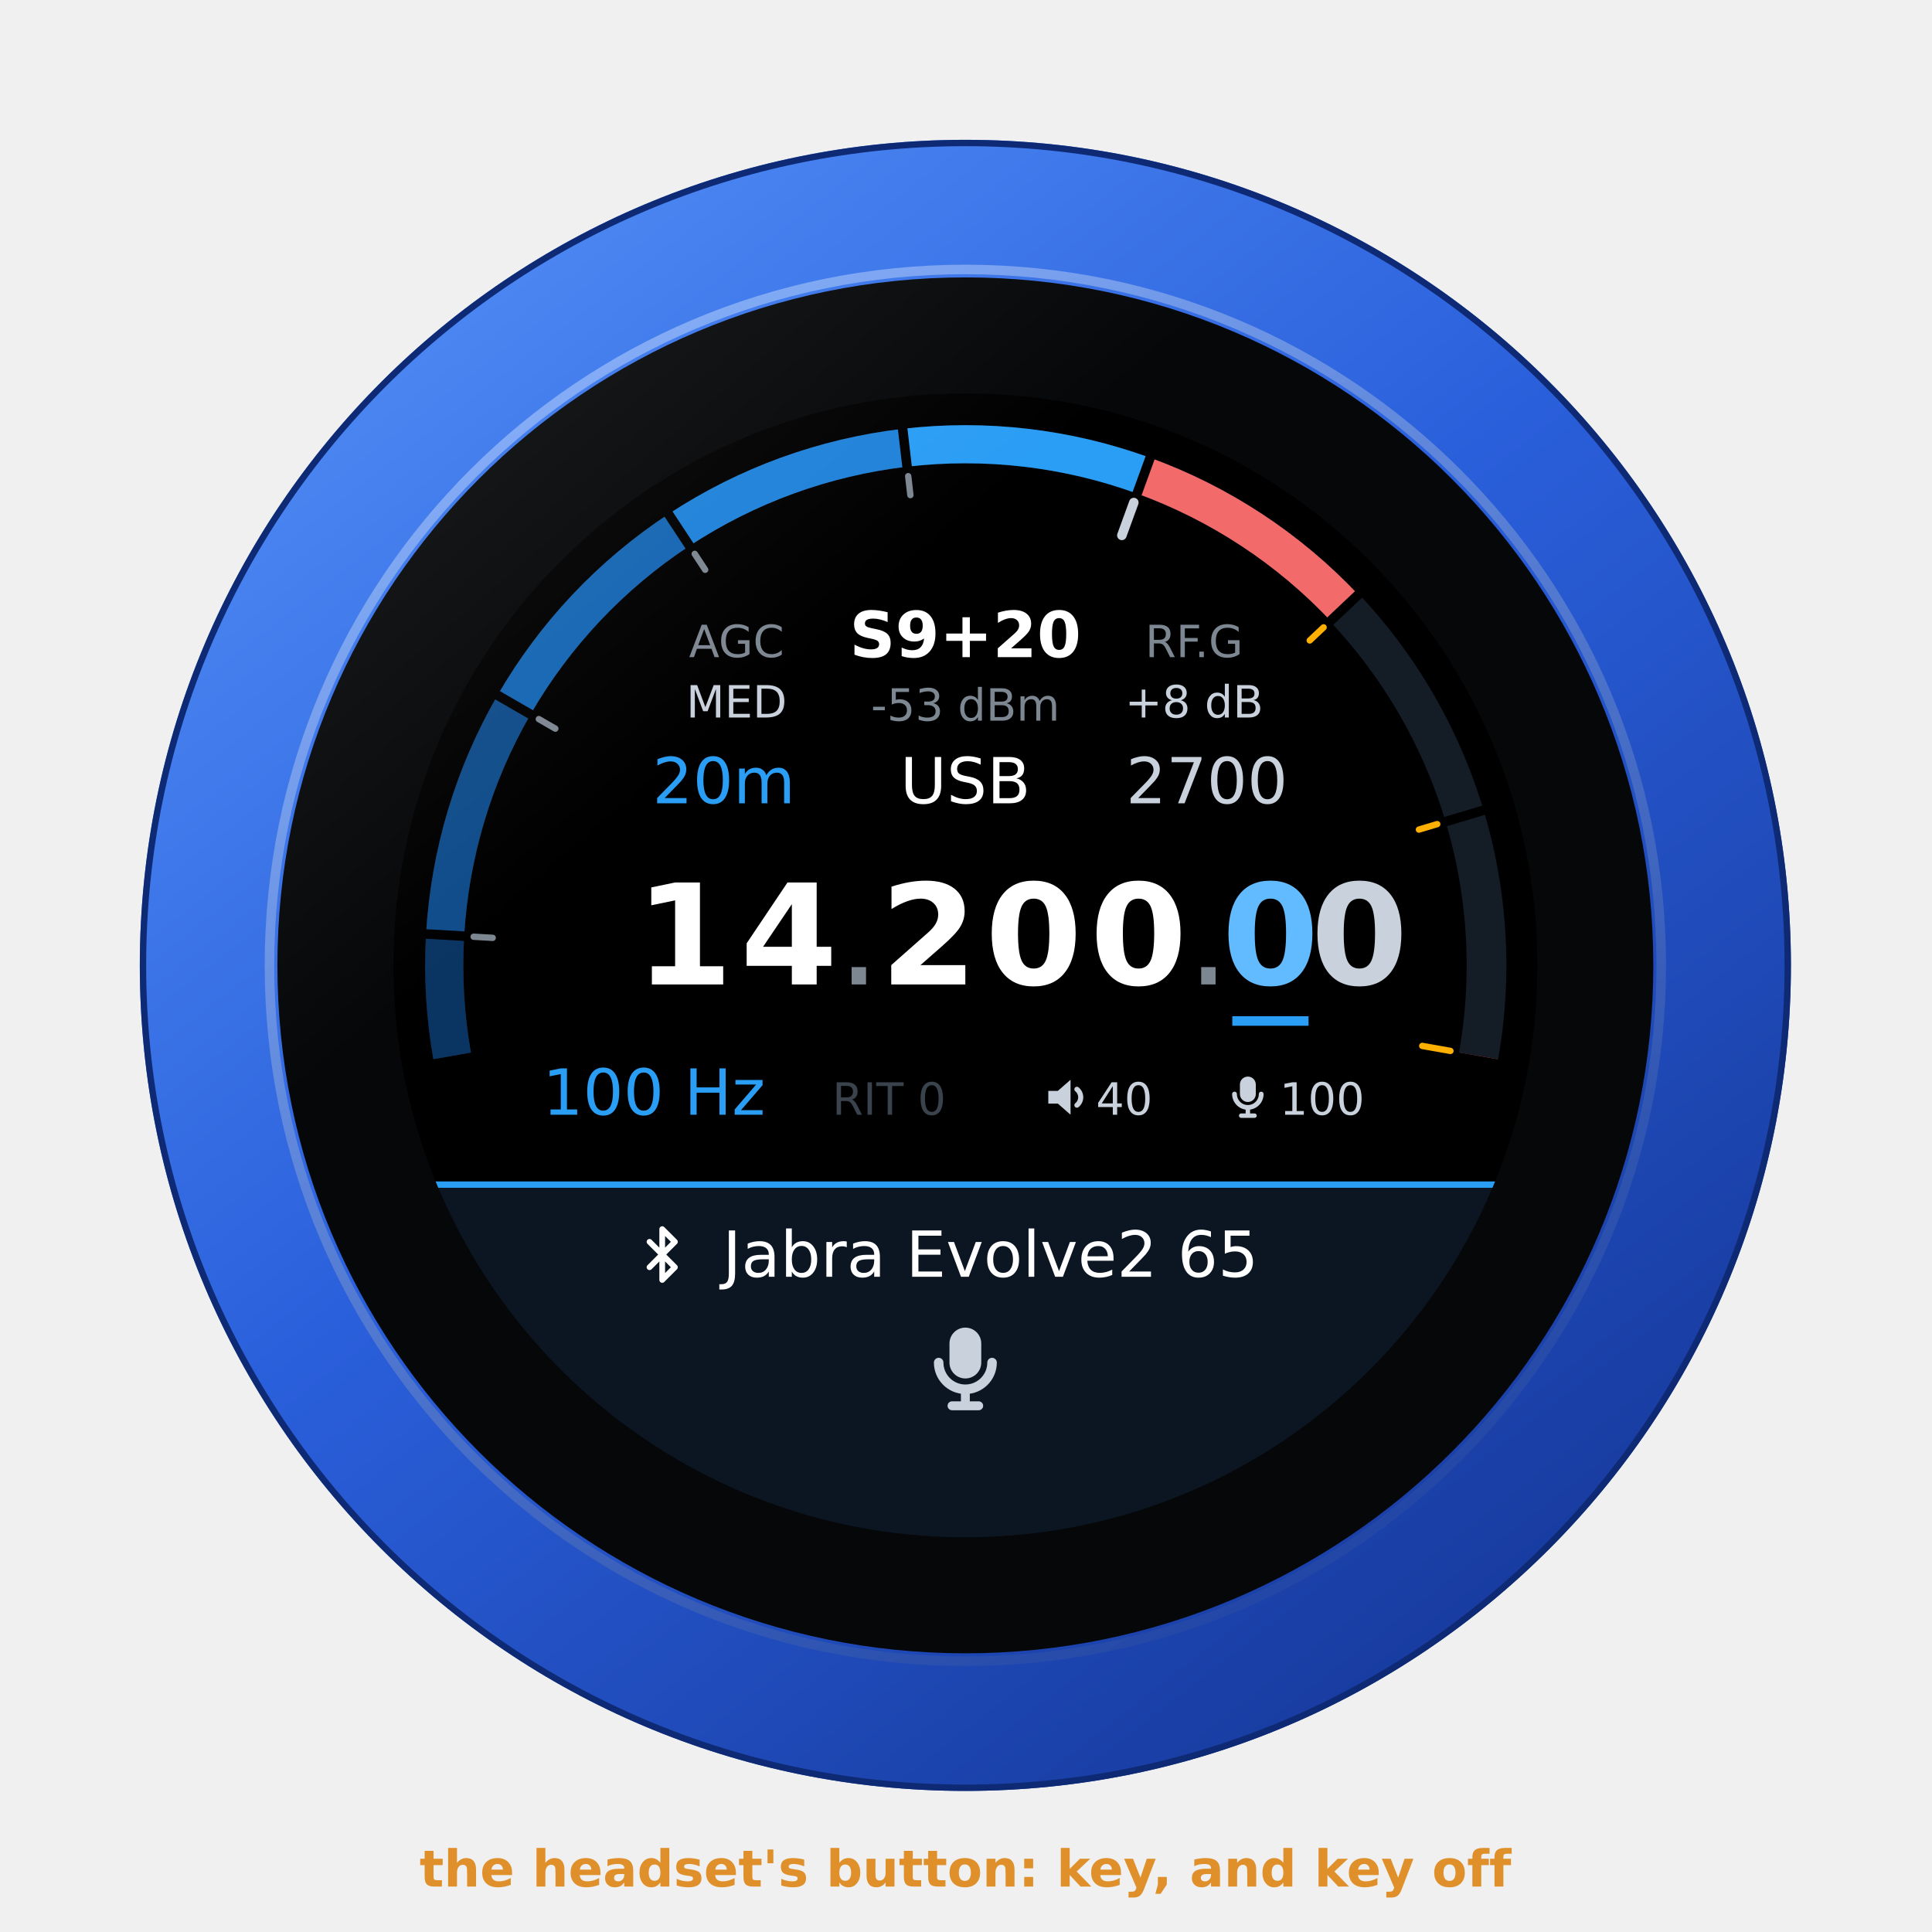
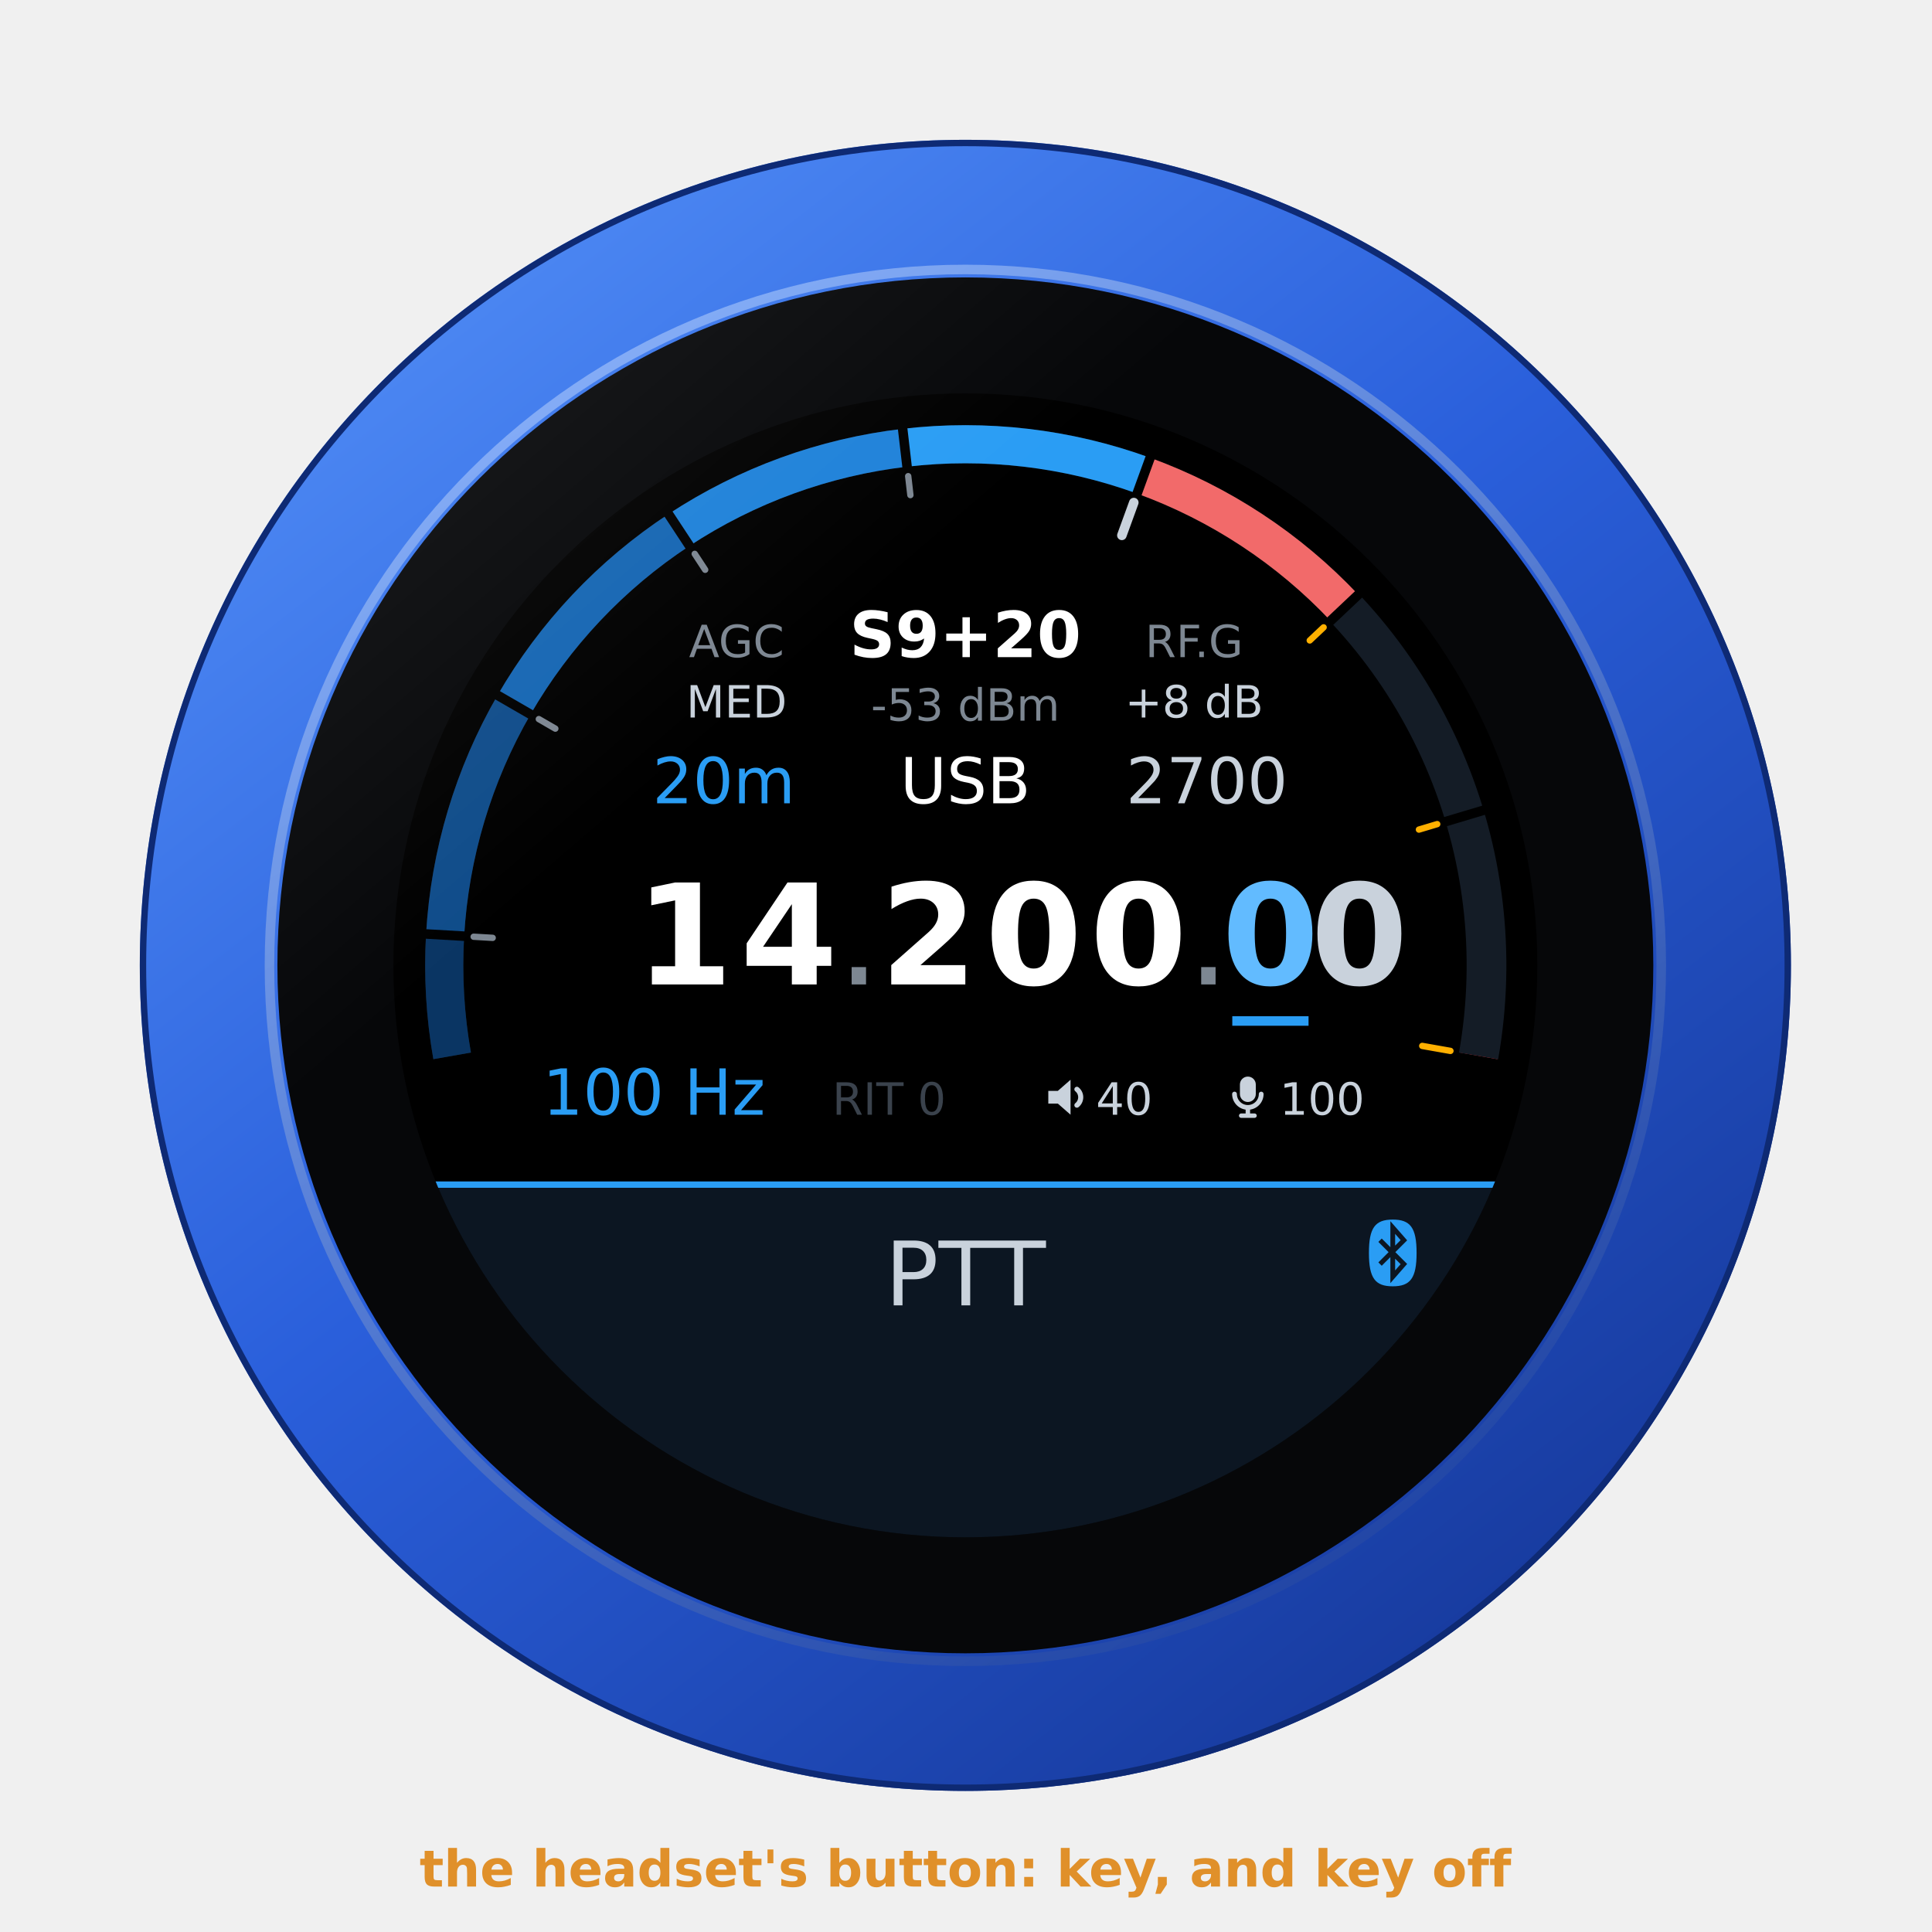
<svg xmlns="http://www.w3.org/2000/svg" viewBox="0 0 608 608" width="608" height="608" role="img" aria-label="A Bluetooth headset: its button is the PTT">
  <defs>
    <clipPath id="flex-11-glass">
      <circle cx="180" cy="180" r="180" />
    </clipPath>
    <linearGradient id="flex-11-alu" x1="0.15" y1="0.05" x2="0.85" y2="0.95">
      <stop offset="0" stop-color="#4F8BF5" />
      <stop offset="0.45" stop-color="#2A5FDB" />
      <stop offset="1" stop-color="#16389A" />
    </linearGradient>
    <linearGradient id="flex-11-chamfer" x1="0.2" y1="0" x2="0.8" y2="1">
      <stop offset="0" stop-color="#9CC0FF" />
      <stop offset="1" stop-color="#1B3F9E" />
    </linearGradient>
    <linearGradient id="flex-11-gloss" x1="0" y1="0" x2="0.6" y2="0.7">
      <stop offset="0" stop-color="#FFFFFF" stop-opacity="0.10" />
      <stop offset="0.5" stop-color="#FFFFFF" stop-opacity="0" />
    </linearGradient>
    <linearGradient id="flex-11-upd" x1="0" y1="0" x2="0" y2="1">
      <stop offset="0" stop-color="#262015" />
      <stop offset="1" stop-color="#0C0E13" />
    </linearGradient>
    <marker id="flex-11-arrow" viewBox="0 0 10 10" refX="7" refY="5" markerWidth="7" markerHeight="7" orient="auto-start-reverse">
      <path d="M0,1 L10,5 L0,9 z" fill="#E0902A" />
    </marker>
  </defs>
  <circle cx="303.8" cy="303.8" r="259.8" fill="url(#flex-11-alu)" />
  <circle cx="303.8" cy="303.8" r="258.8" fill="none" stroke="#0E2A74" stroke-width="2" />
  <circle cx="303.8" cy="303.8" r="219.0" fill="none" stroke="url(#flex-11-chamfer)" stroke-width="3" opacity="0.8" />
  <circle cx="303.8" cy="303.8" r="216.5" fill="#060709" />
  <g transform="translate(123.8,123.8)">
    <g clip-path="url(#flex-11-glass)">
      <rect x="0" y="0" width="360" height="360" fill="#000000" />
      <path d="M18.49,208.48 A164.00,164.00 0 1 1 341.51,208.48" fill="none" stroke="#141C26" stroke-width="12" />
      <path d="M18.49,208.48 A164.00,164.00 0 0 1 16.28,170.46" fill="none" stroke="#0A3563" stroke-width="12" />
      <path d="M16.28,170.46 A164.00,164.00 0 0 1 37.97,98.00" fill="none" stroke="#0F4C8A" stroke-width="12" />
      <path d="M37.97,98.00 A164.00,164.00 0 0 1 89.88,42.98" fill="none" stroke="#1666B3" stroke-width="12" />
      <path d="M89.88,42.98 A164.00,164.00 0 0 1 160.96,17.11" fill="none" stroke="#1F82D9" stroke-width="12" />
      <path d="M160.96,17.11 A164.00,164.00 0 0 1 236.09,25.89" fill="none" stroke="#2A9DF4" stroke-width="12" />
      <path d="M236.09,25.89 A164.00,164.00 0 0 1 299.29,67.46" fill="none" stroke="#F26A6A" stroke-width="12" />
      <path d="M299.29,67.46 A164.00,164.00 0 0 1 337.11,132.96" fill="none" stroke="#EE4444" stroke-width="12" />
      <path d="M337.11,132.96 A164.00,164.00 0 0 1 341.51,208.48" fill="none" stroke="#E8262B" stroke-width="12" />
      <path d="M341.51,208.48 A164.00,164.00 0 1 0 18.49,208.48" fill="none" stroke="#141C26" stroke-width="12.5" stroke-dasharray="152.66 582.47" />
      <line x1="23.27" y1="170.87" x2="9.29" y2="170.06" stroke="#000000" stroke-width="3" />
      <line x1="44.03" y1="101.50" x2="31.91" y2="94.50" stroke="#000000" stroke-width="3" />
      <line x1="93.73" y1="48.83" x2="86.03" y2="37.13" stroke="#000000" stroke-width="3" />
      <line x1="161.77" y1="24.06" x2="160.15" y2="10.16" stroke="#000000" stroke-width="3" />
      <line x1="233.70" y1="32.47" x2="238.49" y2="19.31" stroke="#000000" stroke-width="3" />
      <line x1="294.20" y1="72.26" x2="304.38" y2="62.65" stroke="#000000" stroke-width="3" />
      <line x1="330.40" y1="134.97" x2="343.82" y2="130.96" stroke="#000000" stroke-width="3" />
      <line x1="31.25" y1="171.34" x2="25.26" y2="170.99" stroke="#7D8792" stroke-width="2" stroke-linecap="round" />
      <line x1="50.96" y1="105.50" x2="45.77" y2="102.50" stroke="#7D8792" stroke-width="2" stroke-linecap="round" />
      <line x1="98.12" y1="55.51" x2="94.83" y2="50.50" stroke="#7D8792" stroke-width="2" stroke-linecap="round" />
      <line x1="162.70" y1="32.01" x2="162.01" y2="26.05" stroke="#7D8792" stroke-width="2" stroke-linecap="round" />
      <line x1="229.25" y1="44.68" x2="233.01" y2="34.35" stroke="#C9D2DC" stroke-width="3" stroke-linecap="round" />
      <line x1="288.38" y1="77.75" x2="292.74" y2="73.63" stroke="#FFB000" stroke-width="2" stroke-linecap="round" />
      <line x1="322.74" y1="137.27" x2="328.49" y2="135.55" stroke="#FFB000" stroke-width="2" stroke-linecap="round" />
      <line x1="323.78" y1="205.35" x2="332.65" y2="206.92" stroke="#FFB000" stroke-width="2" stroke-linecap="round" />
      <text x="180.0" y="83.0" font-size="20" fill="#FFFFFF" font-family="DejaVu Sans,Verdana,sans-serif" font-weight="700" text-anchor="middle">S9+20</text>
      <text x="180.0" y="103.0" font-size="14" fill="#7D8792" font-family="DejaVu Sans,Verdana,sans-serif" font-weight="400" text-anchor="middle">-53 dBm</text>
      <text x="108.0" y="83.0" font-size="14" fill="#7D8792" font-family="DejaVu Sans,Verdana,sans-serif" font-weight="400" text-anchor="middle">AGC</text>
      <text x="108.0" y="102.0" font-size="14" fill="#C9D2DC" font-family="DejaVu Sans,Verdana,sans-serif" font-weight="400" text-anchor="middle">MED</text>
      <text x="252.0" y="83.0" font-size="14" fill="#7D8792" font-family="DejaVu Sans,Verdana,sans-serif" font-weight="400" text-anchor="middle">RF.G</text>
      <text x="252.0" y="102.0" font-size="14" fill="#C9D2DC" font-family="DejaVu Sans,Verdana,sans-serif" font-weight="400" text-anchor="middle">+8 dB</text>
      <text x="104.0" y="129.0" font-size="20" fill="#2A9DF4" font-family="DejaVu Sans,Verdana,sans-serif" font-weight="400" text-anchor="middle">20m</text>
      <text x="180.0" y="129.0" font-size="20" fill="#FFFFFF" font-family="DejaVu Sans,Verdana,sans-serif" font-weight="400" text-anchor="middle">USB</text>
      <text x="256.0" y="129.0" font-size="20" fill="#C9D2DC" font-family="DejaVu Sans,Verdana,sans-serif" font-weight="400" text-anchor="middle">2700</text>
      <text x="91.5" y="186.0" font-size="44" fill="#FFFFFF" font-family="DejaVu Sans,Verdana,sans-serif" font-weight="700" text-anchor="middle">1</text>
      <text x="124.5" y="186.0" font-size="44" fill="#FFFFFF" font-family="DejaVu Sans,Verdana,sans-serif" font-weight="700" text-anchor="middle">4</text>
      <text x="146.5" y="186.0" font-size="44" fill="#7D8792" font-family="DejaVu Sans,Verdana,sans-serif" font-weight="400" text-anchor="middle">.</text>
      <text x="168.5" y="186.0" font-size="44" fill="#FFFFFF" font-family="DejaVu Sans,Verdana,sans-serif" font-weight="700" text-anchor="middle">2</text>
      <text x="201.5" y="186.0" font-size="44" fill="#FFFFFF" font-family="DejaVu Sans,Verdana,sans-serif" font-weight="700" text-anchor="middle">0</text>
      <text x="234.5" y="186.0" font-size="44" fill="#FFFFFF" font-family="DejaVu Sans,Verdana,sans-serif" font-weight="700" text-anchor="middle">0</text>
      <text x="256.5" y="186.0" font-size="44" fill="#7D8792" font-family="DejaVu Sans,Verdana,sans-serif" font-weight="400" text-anchor="middle">.</text>
      <text x="276.0" y="186.0" font-size="44" fill="#62BBFF" font-family="DejaVu Sans,Verdana,sans-serif" font-weight="700" text-anchor="middle">0</text>
      <text x="304.0" y="186.0" font-size="44" fill="#C9D2DC" font-family="DejaVu Sans,Verdana,sans-serif" font-weight="700" text-anchor="middle">0</text>
      <rect x="264.0" y="196" width="24" height="3" fill="#2A9DF4" />
      <text x="82.0" y="227.0" font-size="20" fill="#2A9DF4" font-family="DejaVu Sans,Verdana,sans-serif" font-weight="400" text-anchor="middle">100 Hz</text>
      <text x="156.0" y="227.0" font-size="14" fill="#3A424C" font-family="DejaVu Sans,Verdana,sans-serif" font-weight="400" text-anchor="middle">RIT 0</text>
      <g transform="translate(206.1,216.0)" fill="#C9D2DC">
        <path d="M0,3.5 h3 l4,-3.5 v11 l-4,-3.5 h-3 z" />
        <path d="M9,3 a3.2,3.2 0 0 1 0,5" fill="none" stroke="#C9D2DC" stroke-width="1.6" stroke-linecap="round" />
      </g>
      <text x="221.1" y="227.0" font-size="14" fill="#C9D2DC" font-family="DejaVu Sans,Verdana,sans-serif" font-weight="400" text-anchor="start">40</text>
      <g transform="translate(263.9,215.0)" fill="#C9D2DC">
        <rect x="2.5" y="0" width="5" height="8" rx="2.5" />
        <path d="M0.8,5.5 a4.2,4.2 0 0 0 8.4,0" fill="none" stroke="#C9D2DC" stroke-width="1.5" stroke-linecap="round" />
        <rect x="4.3" y="9.6" width="1.4" height="2.4" />
        <rect x="2.2" y="11.6" width="5.6" height="1.4" rx="0.7" />
      </g>
      <text x="278.9" y="227.0" font-size="14" fill="#C9D2DC" font-family="DejaVu Sans,Verdana,sans-serif" font-weight="400" text-anchor="start">100</text>
      <rect x="0" y="248" width="360" height="112" fill="#0C1622" />
      <line x1="0" y1="249" x2="360" y2="249" stroke="#2A9DF4" stroke-width="2" />
-       <path transform="translate(79.6,263.0) scale(1.000)" d="M1,4 L9,12 L5,16 L5,0 L9,4 L1,12" fill="none" stroke="#FFFFFF" stroke-width="1.8" stroke-linejoin="round" stroke-linecap="round" />
-       <text x="103.6" y="278.0" font-size="20" fill="#FFFFFF" font-family="DejaVu Sans,Verdana,sans-serif" font-weight="400" text-anchor="start">Jabra Evolve2 65</text>
-       <g transform="translate(170.0,294.0) scale(2)">
-         <g transform="translate(0.0,0.0)" fill="#C9D2DC">
-           <rect x="2.5" y="0" width="5" height="8" rx="2.5" />
-           <path d="M0.8,5.5 a4.2,4.2 0 0 0 8.4,0" fill="none" stroke="#C9D2DC" stroke-width="1.5" stroke-linecap="round" />
-           <rect x="4.3" y="9.6" width="1.4" height="2.4" />
-           <rect x="2.2" y="11.6" width="5.6" height="1.4" rx="0.7" />
-         </g>
-       </g>
+       <text x="180.0" y="287.0" font-size="28" fill="#C9D2DC" font-family="DejaVu Sans,Verdana,sans-serif" font-weight="500" text-anchor="middle" xml:space="preserve">PTT</text>
+       <path d="M314.5,260 C320.0,260 322,262.5 322,270.5 C322,278.5 320.0,281 314.5,281 C309.0,281 307,278.5 307,270.5 C307,262.5 309.0,260 314.5,260Z" fill="#2A9DF4" />
+       <path transform="translate(310.5,262.5)" d="M0,4 L7.5,11.5 L4,15.5 L4,0 L7.5,4 L0,11.5" fill="none" stroke="#0C1622" stroke-width="1.5" />
    </g>
  </g>
  <circle cx="303.8" cy="303.8" r="216.5" fill="url(#flex-11-gloss)" />
  <text x="303.8" y="593.7" font-size="16" fill="#E0902A" font-family="DejaVu Sans,Verdana,sans-serif" font-weight="700" text-anchor="middle">the headset's button: key, and key off</text>
</svg>
